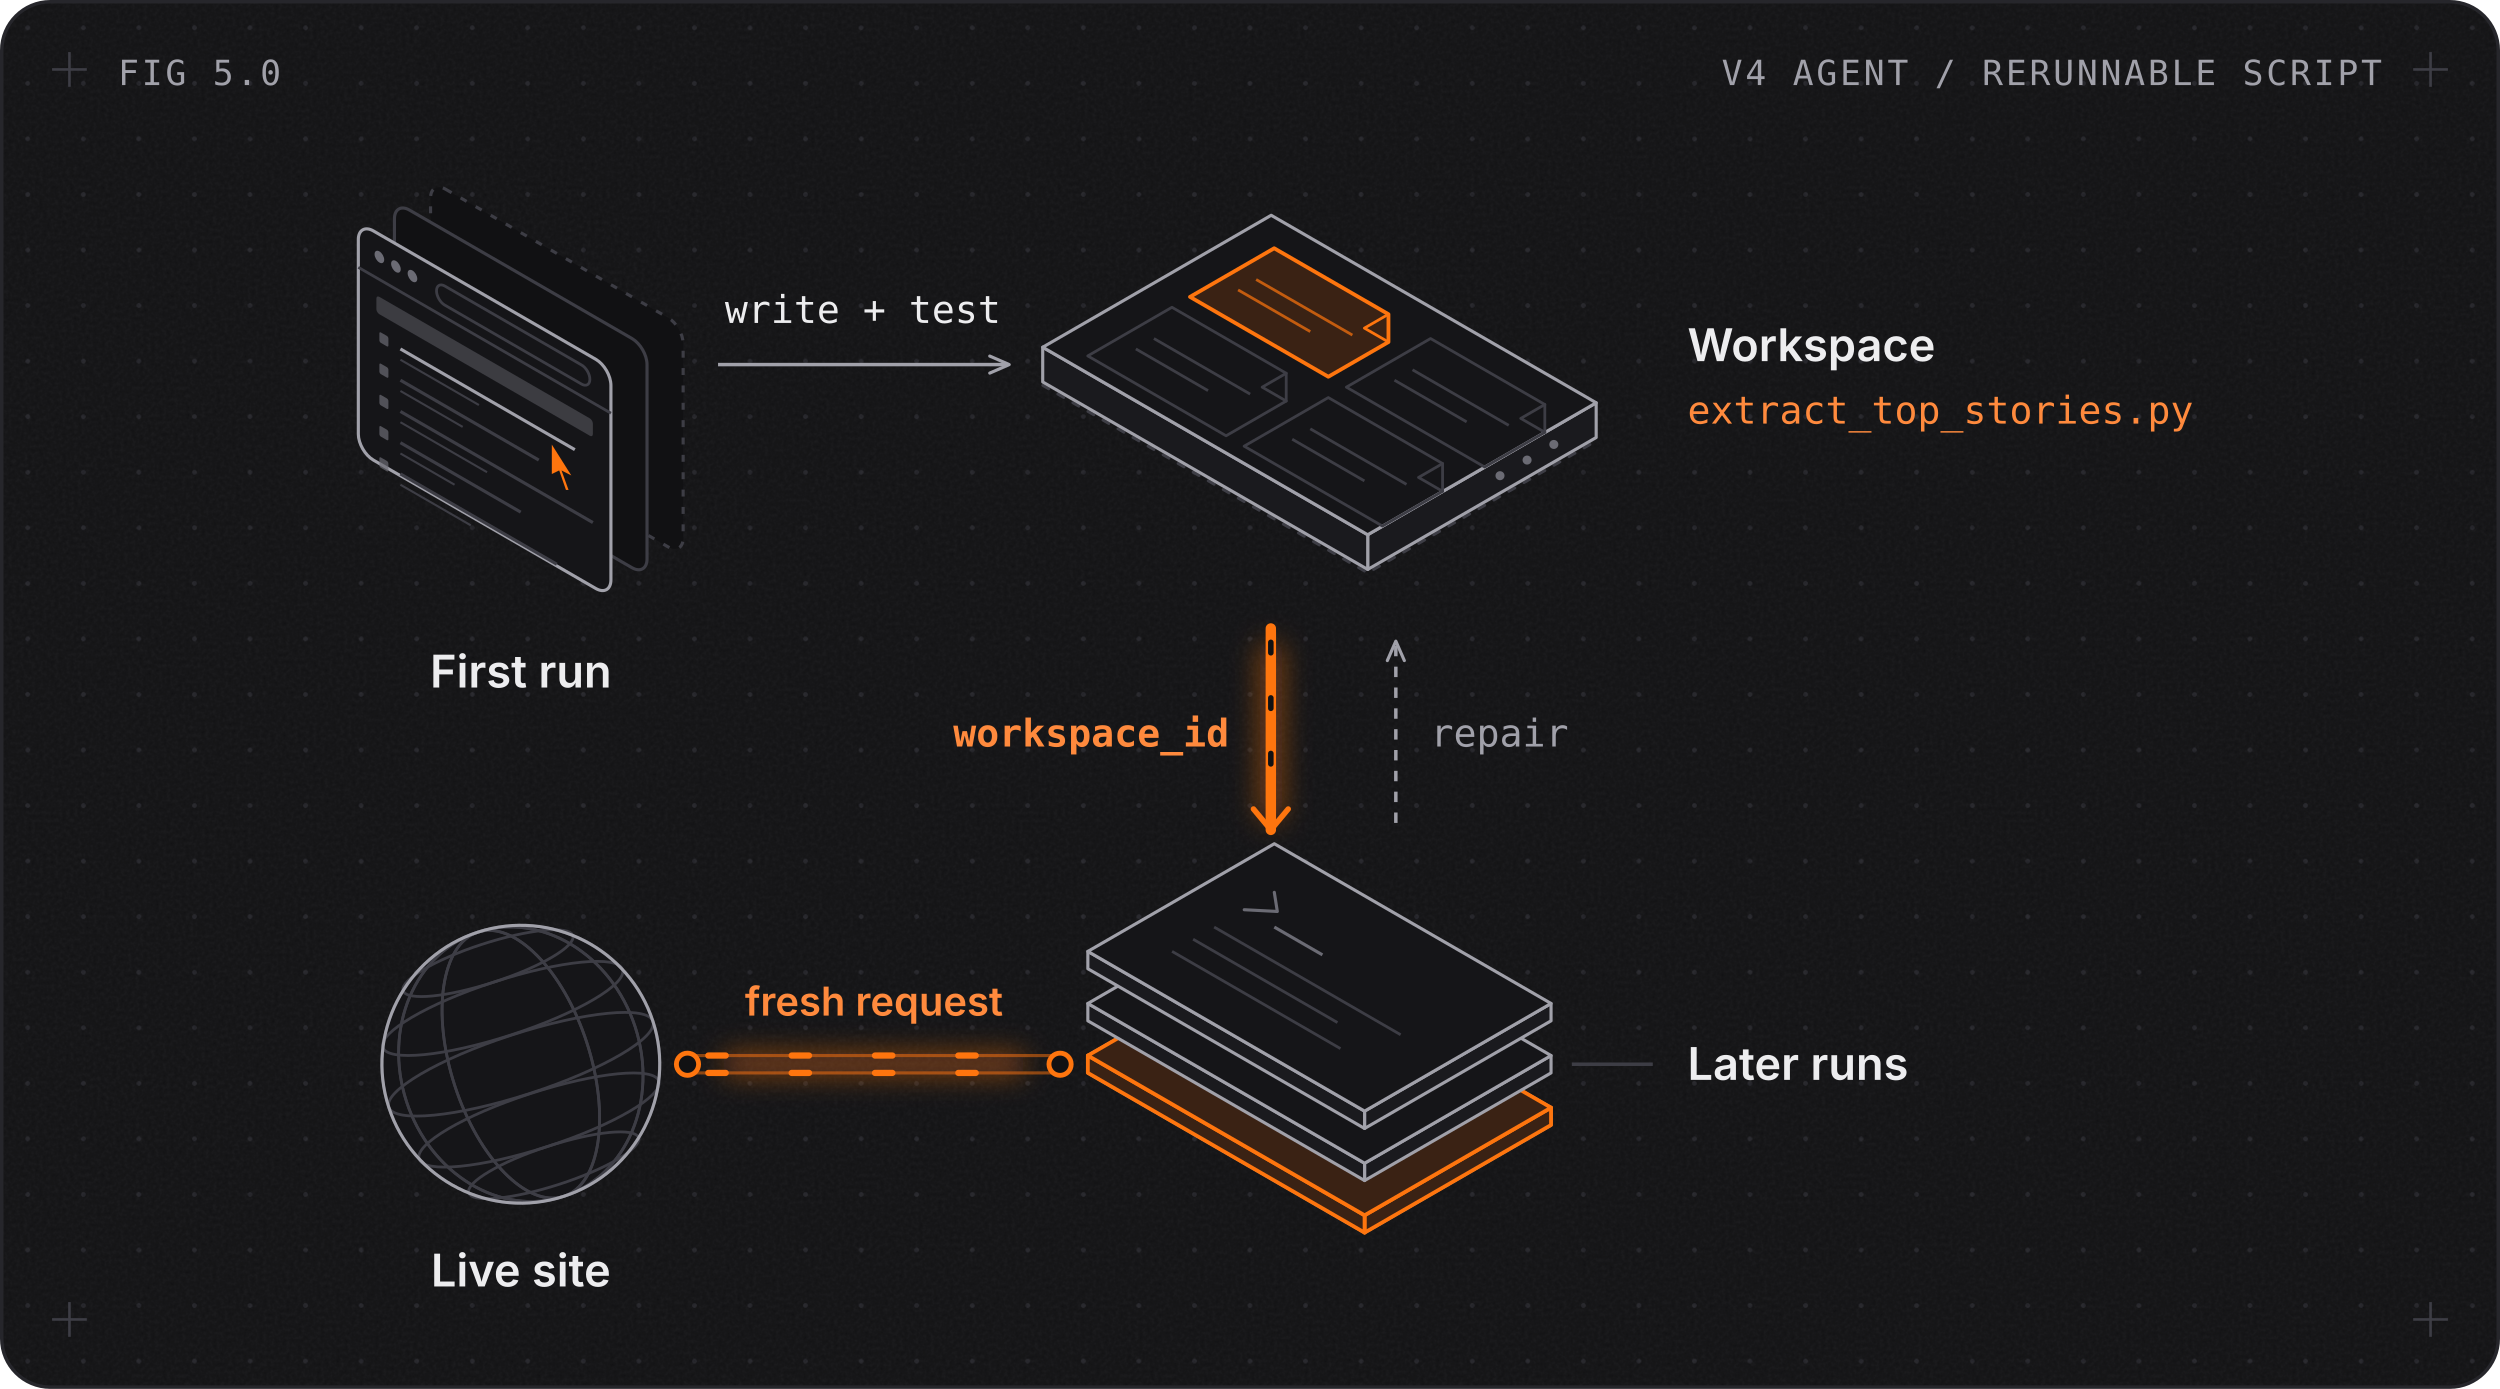
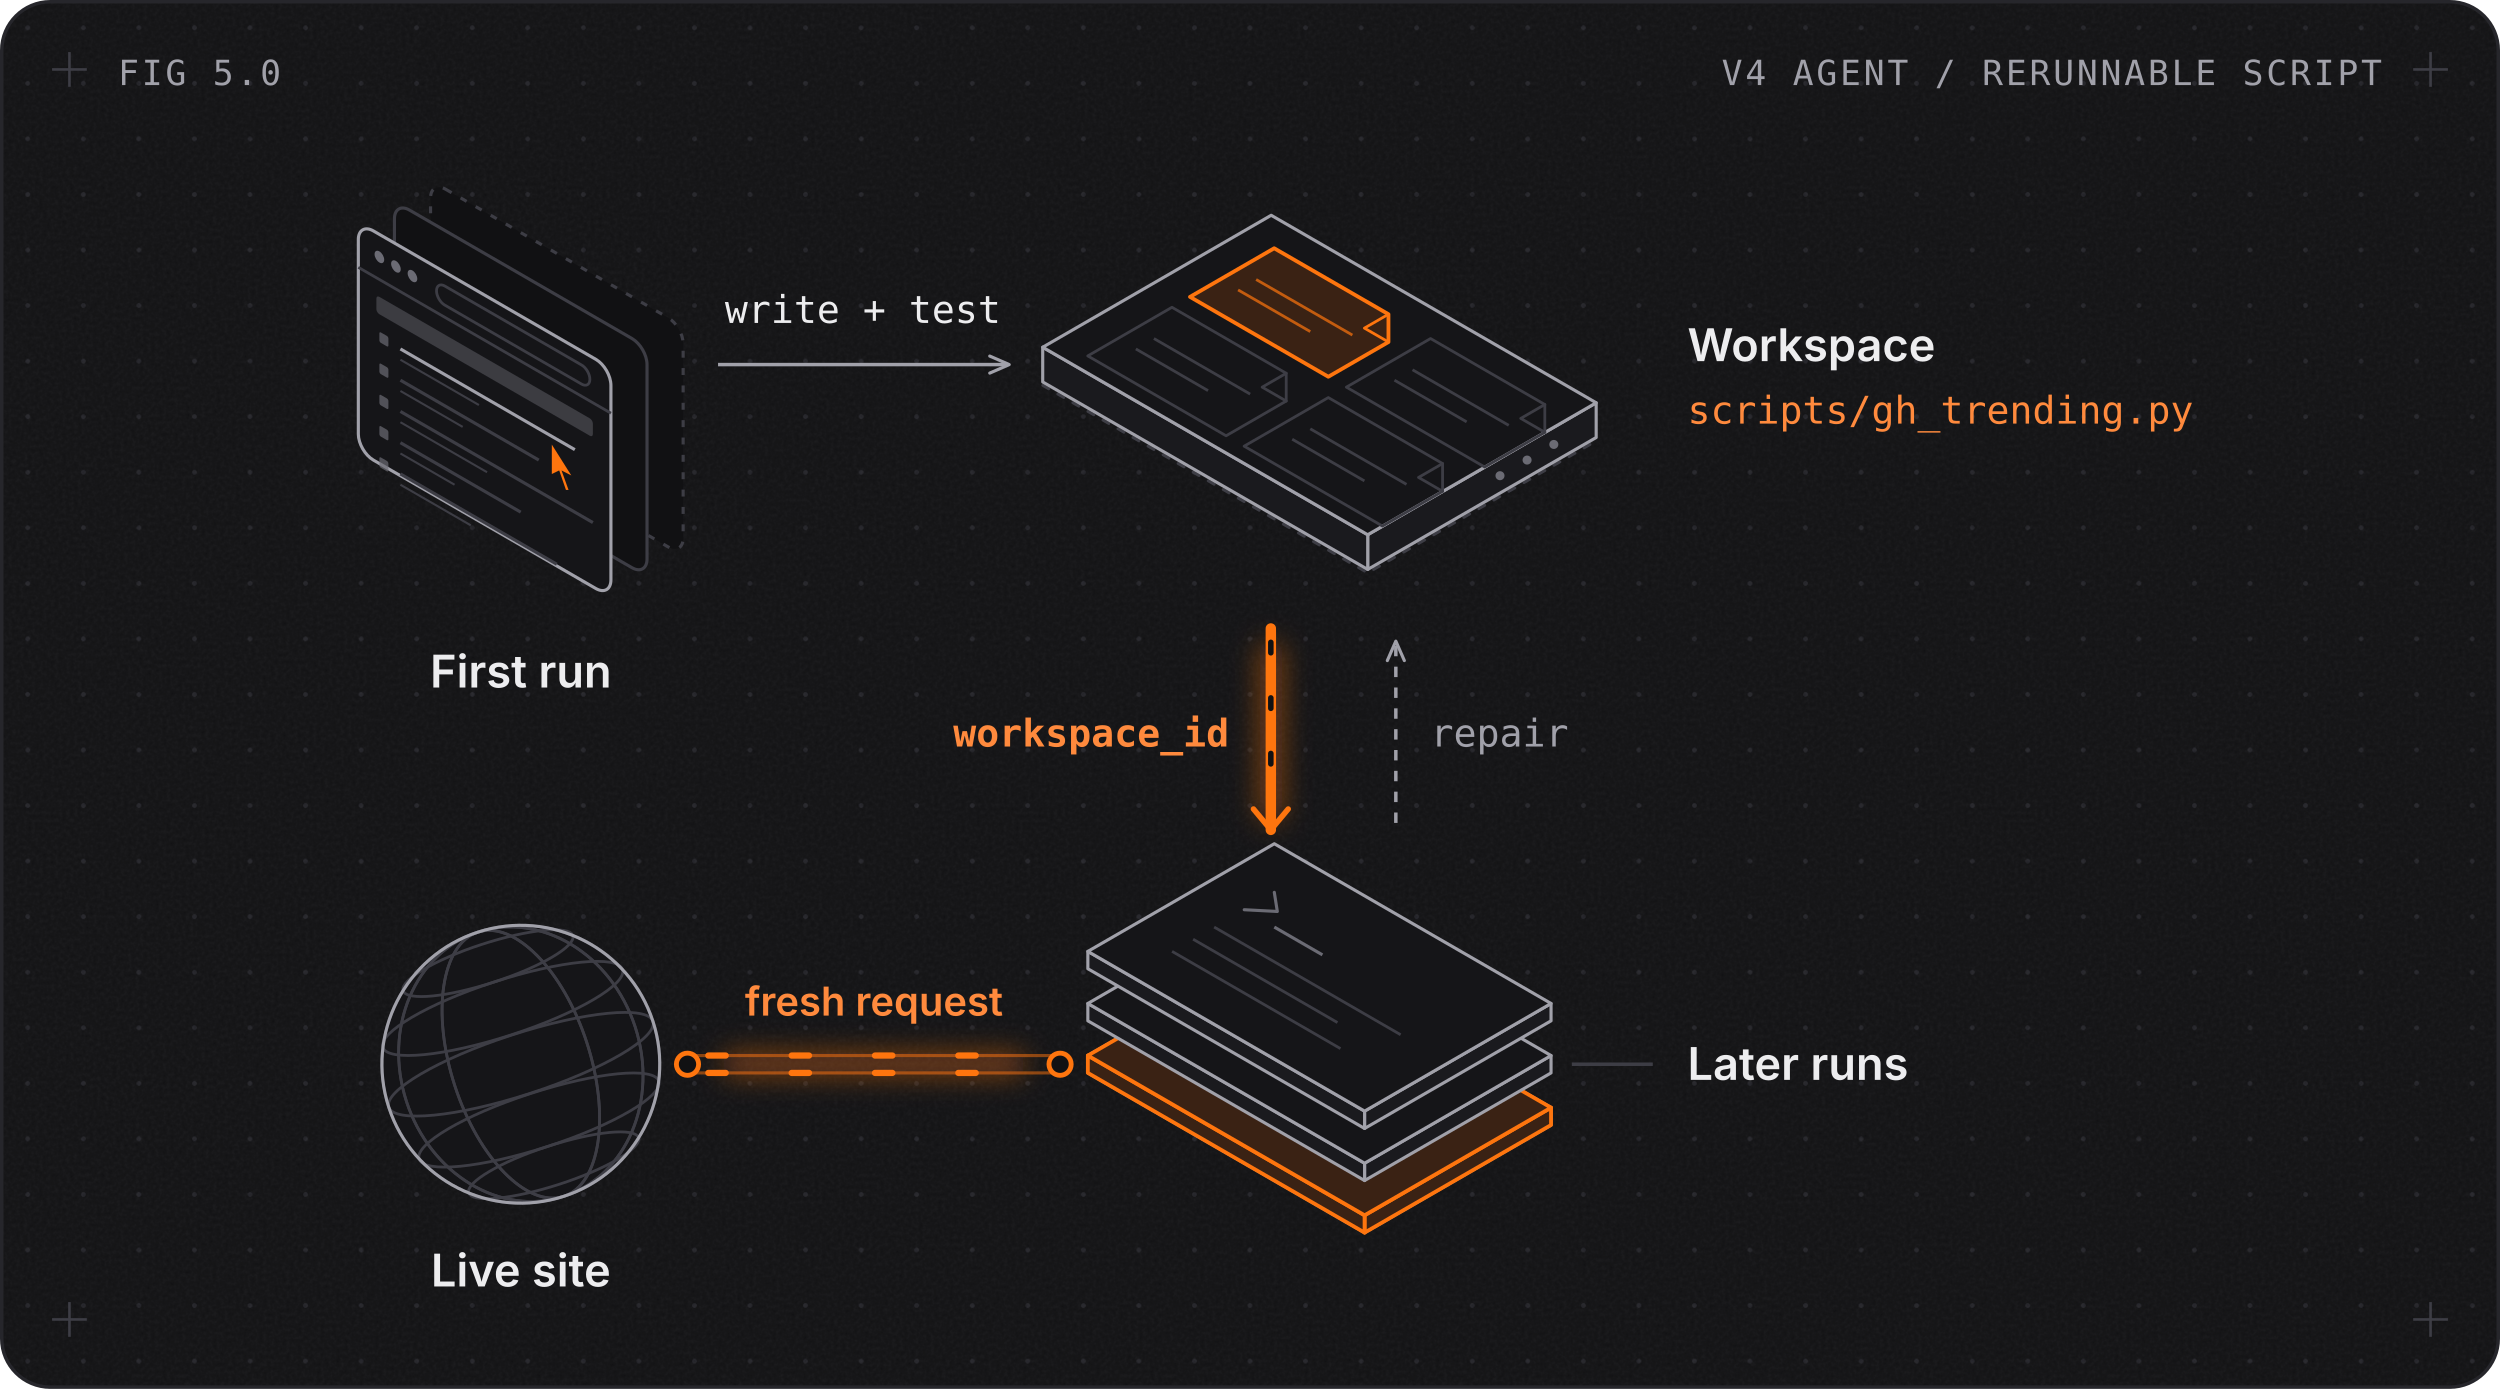
<svg xmlns="http://www.w3.org/2000/svg" viewBox="0 0 720 400" width="720" height="400" role="img" aria-labelledby="t d" fill="none">
  <style>.s{font-family:Geist, Inter, -apple-system, BlinkMacSystemFont, 'Segoe UI', Helvetica, Arial, sans-serif}.m{font-family:'Geist Mono', ui-monospace, SFMono-Regular, Menlo, monospace}text{font-kerning:normal}@keyframes fr{to{stroke-dashoffset:-24}}@keyframes fl{to{stroke-dashoffset:24}}@keyframes fd{to{stroke-dashoffset:-16}}@keyframes cur{0%,100%{transform:translate(0,0)}35%,50%{transform:translate(-30px,9px)}75%{transform:translate(-14px,18px)}}@media (prefers-reduced-motion:no-preference){.pkr{animation:fr 1s linear infinite}.pkl{animation:fl 1.5s linear infinite}.pkd{animation:fd 1.2s linear infinite}.cur{animation:cur 6s ease-in-out infinite}}@keyframes pl0{0%,31.8%{fill-opacity:1;stroke-opacity:1}33.3%,100%{fill-opacity:0;stroke-opacity:0}}@media (prefers-reduced-motion:no-preference){.pl0{animation:pl0 7.5s linear infinite}}@keyframes pl1{0%,33.3%{fill-opacity:0;stroke-opacity:0}34.8%,65.2%{fill-opacity:1;stroke-opacity:1}66.7%,100%{fill-opacity:0;stroke-opacity:0}}@media (prefers-reduced-motion:no-preference){.pl1{animation:pl1 7.5s linear infinite}}@keyframes pl2{0%,66.7%{fill-opacity:0;stroke-opacity:0}68.2%,98.5%{fill-opacity:1;stroke-opacity:1}100%{fill-opacity:0;stroke-opacity:0}}@media (prefers-reduced-motion:no-preference){.pl2{animation:pl2 7.5s linear infinite}}@keyframes spin{0%{transform:scaleX(0)}16.7%{transform:scaleX(.5)}33.3%{transform:scaleX(.866)}50%{transform:scaleX(1)}66.7%{transform:scaleX(.866)}83.3%{transform:scaleX(.5)}100%{transform:scaleX(0)}}.ma{display:none}@media (prefers-reduced-motion:no-preference){.ms{display:none}.ma{display:inline}.mer{transform-origin:150px 306.5px;animation:spin 18s linear infinite}}</style>
  <defs>
    <pattern id="dots" width="16" height="16" patternUnits="userSpaceOnUse">
      <circle cx="8" cy="8" r="0.7" fill="#232328" />
    </pattern>
    <filter id="grain" x="0" y="0" width="100%" height="100%">
      <feTurbulence type="fractalNoise" baseFrequency="0.9" numOctaves="2" seed="7" stitchTiles="stitch" />
      <feColorMatrix values="0 0 0 0 0.5  0 0 0 0 0.5  0 0 0 0 0.5  0 0 0 0.07 0" />
    </filter>
    <clipPath id="card">
      <rect x="0.5" y="0.5" width="719" height="399" rx="14" />
    </clipPath>
    <marker id="ah" viewBox="0 0 10 10" refX="8.5" refY="5" markerWidth="7" markerHeight="7" orient="auto-start-reverse">
      <path d="M1 1.5 L9 5 L1 8.5" stroke="#A1A1AA" stroke-width="1.3" fill="none" stroke-linejoin="round" stroke-linecap="round" />
    </marker>
    <filter id="glow" filterUnits="userSpaceOnUse" x="0" y="0" width="720" height="400">
      <feGaussianBlur stdDeviation="4" />
    </filter>
  </defs>
  <rect x="0.5" y="0.5" width="719" height="399" rx="14" fill="#111113" />
  <g clip-path="url(#card)">
    <rect width="720" height="400" fill="url(#dots)" />
    <rect width="720" height="400" filter="url(#grain)" />
  </g>
  <rect x="0.5" y="0.5" width="719" height="399" rx="14" fill="none" stroke="#26262B" />
  <path d="M15 20h10M20 15v10" stroke="#3D3D45" stroke-width="0.75" />
  <path d="M695 20h10M700 15v10" stroke="#3D3D45" stroke-width="0.75" />
  <path d="M15 380h10M20 375v10" stroke="#3D3D45" stroke-width="0.75" />
  <path d="M695 380h10M700 375v10" stroke="#3D3D45" stroke-width="0.75" />
  <text x="34.0" y="24.5" font-size="10" fill="#A1A1AA" letter-spacing="0.08em" class="m">FIG 5.0</text>
  <text x="686.0" y="24.5" font-size="10" fill="#A1A1AA" text-anchor="end" letter-spacing="0.08em" class="m">V4 AGENT / RERUNNABLE SCRIPT</text>
  <g transform="matrix(0.866,0.5,0,1,124.0,118.0)">
    <rect x="0" y="-66" width="84" height="66" rx="5" fill="#111113" stroke="#3D3D45" stroke-width="0.9" stroke-dasharray="2 3" vector-effect="non-scaling-stroke" />
  </g>
  <g transform="matrix(0.866,0.5,0,1,113.6,124.0)">
    <rect x="0" y="-66" width="84" height="66" rx="5" fill="#111113" stroke="#3D3D45" stroke-width="0.9" vector-effect="non-scaling-stroke" />
  </g>
  <g transform="matrix(0.866,0.5,0,1,103.2,130.0)">
    <rect x="0" y="-66" width="84" height="66" rx="5" fill="#151518" stroke="#A1A1AA" stroke-width="0.9" vector-effect="non-scaling-stroke" />
    <line x1="0" y1="-53" x2="84" y2="-53" stroke="#3D3D45" stroke-width="0.8" vector-effect="non-scaling-stroke" />
    <circle cx="7.0" cy="-59.5" r="1.6" fill="#6B6B74" />
    <circle cx="12.5" cy="-59.5" r="1.6" fill="#6B6B74" />
    <circle cx="18.0" cy="-59.5" r="1.6" fill="#6B6B74" />
    <rect x="26" y="-62" width="51" height="5.5" rx="2.75" stroke="#3D3D45" stroke-width="0.8" vector-effect="non-scaling-stroke" />
    <rect x="6" y="-48" width="72" height="5" rx="1" fill="#6B6B74" fill-opacity=".45" />
    <rect x="7" y="-38" width="3" height="3" rx=".5" fill="#6B6B74" fill-opacity=".7" />
    <line x1="14" y1="-36.5" x2="72" y2="-36.5" stroke="#A1A1AA" stroke-width="0.9" vector-effect="non-scaling-stroke" />
    <line x1="14" y1="-33.4" x2="40.1" y2="-33.4" stroke="#3D3D45" stroke-width="0.6" vector-effect="non-scaling-stroke" />
    <rect x="7" y="-29" width="3" height="3" rx=".5" fill="#6B6B74" fill-opacity=".7" />
    <line x1="14" y1="-27.5" x2="60" y2="-27.5" stroke="#3D3D45" stroke-width="0.9" vector-effect="non-scaling-stroke" />
    <line x1="14" y1="-24.4" x2="34.7" y2="-24.4" stroke="#3D3D45" stroke-width="0.6" vector-effect="non-scaling-stroke" />
    <rect x="7" y="-20" width="3" height="3" rx=".5" fill="#6B6B74" fill-opacity=".7" />
    <line x1="14" y1="-18.5" x2="78" y2="-18.5" stroke="#3D3D45" stroke-width="0.9" vector-effect="non-scaling-stroke" />
    <line x1="14" y1="-15.4" x2="42.8" y2="-15.4" stroke="#3D3D45" stroke-width="0.6" vector-effect="non-scaling-stroke" />
    <rect x="7" y="-11" width="3" height="3" rx=".5" fill="#6B6B74" fill-opacity=".7" />
    <line x1="14" y1="-9.5" x2="54" y2="-9.5" stroke="#3D3D45" stroke-width="0.9" vector-effect="non-scaling-stroke" />
    <line x1="14" y1="-6.4" x2="32.0" y2="-6.4" stroke="#3D3D45" stroke-width="0.6" vector-effect="non-scaling-stroke" />
    <rect x="7" y="-2" width="3" height="3" rx=".5" fill="#6B6B74" fill-opacity=".7" />
    <line x1="14" y1="-0.5" x2="66" y2="-0.5" stroke="#3D3D45" stroke-width="0.9" vector-effect="non-scaling-stroke" />
    <line x1="14" y1="2.6" x2="37.4" y2="2.6" stroke="#3D3D45" stroke-width="0.6" vector-effect="non-scaling-stroke" />
    <path class="cur" d="M64 -35 l0 10 l2.6 -2.4 l2.2 4.4 l1.6 -0.8 l-2.2 -4.2 l3.6 -0.2z" fill="#FE750E" stroke="#151518" stroke-width="0.6" vector-effect="non-scaling-stroke" />
  </g>
  <polyline points="300.3,111.0 393.9,165.0 459.7,127.0" stroke="#3D3D45" stroke-width="0.8" stroke-dasharray="2 3" stroke-linejoin="round" stroke-linecap="round" />
  <polygon points="459.7,116.0 393.9,154.0 393.9,164.0 459.7,126.0" fill="#1A1A1E" stroke="#A1A1AA" stroke-width="0.9" stroke-linejoin="round" stroke-linecap="round" />
  <polygon points="300.3,100.0 393.9,154.0 393.9,164.0 300.3,110.0" fill="#1A1A1E" stroke="#A1A1AA" stroke-width="0.9" stroke-linejoin="round" stroke-linecap="round" />
  <polygon points="366.1,62.0 459.7,116.0 393.9,154.0 300.3,100.0" fill="#151518" stroke="#A1A1AA" stroke-width="0.9" stroke-linejoin="round" stroke-linecap="round" />
  <g transform="matrix(0.866,0.5,-0.866,0.5,366.1,62.0) scale(1.0)">
    <path d="M10 9 h38 l8 8 v20 h-46 z" stroke="#FE750E" stroke-width="1.1" fill="#3A2214" vector-effect="non-scaling-stroke" stroke-linejoin="round" stroke-linecap="round" />
    <path d="M48 9 v8 h8" stroke="#FE750E" stroke-width=".8" vector-effect="non-scaling-stroke" stroke-linejoin="round" stroke-linecap="round" />
    <line x1="16" y1="21" x2="48" y2="21" stroke="#FE750E" stroke-opacity="0.7" stroke-width=".8" vector-effect="non-scaling-stroke" />
    <line x1="16" y1="27" x2="40" y2="27" stroke="#FE750E" stroke-opacity="0.7" stroke-width=".8" vector-effect="non-scaling-stroke" />
    <path d="M62 9 h38 l8 8 v20 h-46 z" stroke="#3D3D45" stroke-width="0.8" vector-effect="non-scaling-stroke" stroke-linejoin="round" stroke-linecap="round" />
    <path d="M100 9 v8 h8" stroke="#3D3D45" stroke-width=".8" vector-effect="non-scaling-stroke" stroke-linejoin="round" stroke-linecap="round" />
    <line x1="68" y1="21" x2="100" y2="21" stroke="#3D3D45" stroke-opacity="1" stroke-width=".8" vector-effect="non-scaling-stroke" />
    <line x1="68" y1="27" x2="92" y2="27" stroke="#3D3D45" stroke-opacity="1" stroke-width=".8" vector-effect="non-scaling-stroke" />
    <path d="M10 43 h38 l8 8 v20 h-46 z" stroke="#3D3D45" stroke-width="0.8" vector-effect="non-scaling-stroke" stroke-linejoin="round" stroke-linecap="round" />
    <path d="M48 43 v8 h8" stroke="#3D3D45" stroke-width=".8" vector-effect="non-scaling-stroke" stroke-linejoin="round" stroke-linecap="round" />
    <line x1="16" y1="55" x2="48" y2="55" stroke="#3D3D45" stroke-opacity="1" stroke-width=".8" vector-effect="non-scaling-stroke" />
    <line x1="16" y1="61" x2="40" y2="61" stroke="#3D3D45" stroke-opacity="1" stroke-width=".8" vector-effect="non-scaling-stroke" />
    <path d="M62 43 h38 l8 8 v20 h-46 z" stroke="#3D3D45" stroke-width="0.8" vector-effect="non-scaling-stroke" stroke-linejoin="round" stroke-linecap="round" />
    <path d="M100 43 v8 h8" stroke="#3D3D45" stroke-width=".8" vector-effect="non-scaling-stroke" stroke-linejoin="round" stroke-linecap="round" />
    <line x1="68" y1="55" x2="100" y2="55" stroke="#3D3D45" stroke-opacity="1" stroke-width=".8" vector-effect="non-scaling-stroke" />
    <line x1="68" y1="61" x2="92" y2="61" stroke="#3D3D45" stroke-opacity="1" stroke-width=".8" vector-effect="non-scaling-stroke" />
  </g>
  <circle cx="447.5" cy="128.0" r="1.3" fill="#6B6B74" />
  <circle cx="439.8" cy="132.5" r="1.3" fill="#6B6B74" />
  <circle cx="432.0" cy="137.0" r="1.3" fill="#6B6B74" />
  <path d="M206.8 105.0 H290.3" stroke="#A1A1AA" stroke-width="1" marker-end="url(#ah)" />
  <text x="248.5" y="93.0" font-size="11" fill="#EDEDEF" text-anchor="middle" class="m">write + test</text>
  <text x="150.0" y="198.0" font-size="13" fill="#EDEDEF" font-weight="600" text-anchor="middle" class="s">First run</text>
  <text x="486.0" y="104.0" font-size="13" fill="#EDEDEF" font-weight="600" class="s">Workspace</text>
-   <text x="486.0" y="122.0" font-size="11" fill="#FF8A3D" class="m">extract_top_stories.py</text>
+   <text x="486.0" y="122.0" font-size="11" fill="#FF8A3D" class="m">scripts/gh_trending.py</text>
  <polygon points="446.7,319.0 393.0,350.0 393.0,355.0 446.7,324.0" fill="#1A1A1E" stroke="#A1A1AA" stroke-width="0.9" stroke-linejoin="round" stroke-linecap="round" />
  <polygon points="313.3,304.0 393.0,350.0 393.0,355.0 313.3,309.0" fill="#1A1A1E" stroke="#A1A1AA" stroke-width="0.9" stroke-linejoin="round" stroke-linecap="round" />
  <polygon points="367.0,273.0 446.7,319.0 393.0,350.0 313.3,304.0" fill="#151518" stroke="#A1A1AA" stroke-width="0.9" stroke-linejoin="round" stroke-linecap="round" />
  <g class="pl0" fill="#3A2214" stroke="#FE750E" stroke-width="1.1" stroke-linejoin="round" stroke-linecap="round" fill-opacity="1" stroke-opacity="1">
    <polygon points="446.7,319.0 393.0,350.0 393.0,355.0 446.7,324.0" />
    <polygon points="313.3,304.0 393.0,350.0 393.0,355.0 313.3,309.0" />
    <polygon points="367.0,273.0 446.7,319.0 393.0,350.0 313.3,304.0" />
  </g>
  <g transform="matrix(0.866,0.5,-0.866,0.5,367.0,273.0) scale(1.0)">
    <path d="M14 14 l6 5 l-6 5" stroke="#6B6B74" stroke-width=".9" vector-effect="non-scaling-stroke" stroke-linejoin="round" stroke-linecap="round" />
    <line x1="24" y1="24" x2="40" y2="24" stroke="#6B6B74" stroke-width=".9" vector-effect="non-scaling-stroke" />
    <line x1="14" y1="34" x2="76" y2="34" stroke="#3D3D45" stroke-width=".8" vector-effect="non-scaling-stroke" />
    <line x1="14" y1="41" x2="62" y2="41" stroke="#3D3D45" stroke-width=".8" vector-effect="non-scaling-stroke" />
    <line x1="14" y1="48" x2="70" y2="48" stroke="#3D3D45" stroke-width=".8" vector-effect="non-scaling-stroke" />
  </g>
  <polygon points="446.7,304.0 393.0,335.0 393.0,340.0 446.7,309.0" fill="#1A1A1E" stroke="#A1A1AA" stroke-width="0.9" stroke-linejoin="round" stroke-linecap="round" />
  <polygon points="313.3,289.0 393.0,335.0 393.0,340.0 313.3,294.0" fill="#1A1A1E" stroke="#A1A1AA" stroke-width="0.9" stroke-linejoin="round" stroke-linecap="round" />
  <polygon points="367.0,258.0 446.7,304.0 393.0,335.0 313.3,289.0" fill="#151518" stroke="#A1A1AA" stroke-width="0.9" stroke-linejoin="round" stroke-linecap="round" />
  <g class="pl1" fill="#3A2214" stroke="#FE750E" stroke-width="1.1" stroke-linejoin="round" stroke-linecap="round" fill-opacity="0" stroke-opacity="0">
    <polygon points="446.7,304.0 393.0,335.0 393.0,340.0 446.7,309.0" />
    <polygon points="313.3,289.0 393.0,335.0 393.0,340.0 313.3,294.0" />
    <polygon points="367.0,258.0 446.7,304.0 393.0,335.0 313.3,289.0" />
  </g>
  <g transform="matrix(0.866,0.5,-0.866,0.5,367.0,258.0) scale(1.0)">
    <path d="M14 14 l6 5 l-6 5" stroke="#6B6B74" stroke-width=".9" vector-effect="non-scaling-stroke" stroke-linejoin="round" stroke-linecap="round" />
    <line x1="24" y1="24" x2="40" y2="24" stroke="#6B6B74" stroke-width=".9" vector-effect="non-scaling-stroke" />
    <line x1="14" y1="34" x2="76" y2="34" stroke="#3D3D45" stroke-width=".8" vector-effect="non-scaling-stroke" />
    <line x1="14" y1="41" x2="62" y2="41" stroke="#3D3D45" stroke-width=".8" vector-effect="non-scaling-stroke" />
    <line x1="14" y1="48" x2="70" y2="48" stroke="#3D3D45" stroke-width=".8" vector-effect="non-scaling-stroke" />
  </g>
  <polygon points="446.7,289.0 393.0,320.0 393.0,325.0 446.7,294.0" fill="#1A1A1E" stroke="#A1A1AA" stroke-width="0.9" stroke-linejoin="round" stroke-linecap="round" />
  <polygon points="313.3,274.0 393.0,320.0 393.0,325.0 313.3,279.0" fill="#1A1A1E" stroke="#A1A1AA" stroke-width="0.9" stroke-linejoin="round" stroke-linecap="round" />
  <polygon points="367.0,243.0 446.7,289.0 393.0,320.0 313.3,274.0" fill="#151518" stroke="#A1A1AA" stroke-width="0.9" stroke-linejoin="round" stroke-linecap="round" />
  <g class="pl2" fill="#3A2214" stroke="#FE750E" stroke-width="1.1" stroke-linejoin="round" stroke-linecap="round" fill-opacity="0" stroke-opacity="0">
    <polygon points="446.7,289.0 393.0,320.0 393.0,325.0 446.7,294.0" />
    <polygon points="313.3,274.0 393.0,320.0 393.0,325.0 313.3,279.0" />
    <polygon points="367.0,243.0 446.7,289.0 393.0,320.0 313.3,274.0" />
  </g>
  <g transform="matrix(0.866,0.5,-0.866,0.5,367.0,243.0) scale(1.0)">
    <path d="M14 14 l6 5 l-6 5" stroke="#6B6B74" stroke-width=".9" vector-effect="non-scaling-stroke" stroke-linejoin="round" stroke-linecap="round" />
    <line x1="24" y1="24" x2="40" y2="24" stroke="#6B6B74" stroke-width=".9" vector-effect="non-scaling-stroke" />
    <line x1="14" y1="34" x2="76" y2="34" stroke="#3D3D45" stroke-width=".8" vector-effect="non-scaling-stroke" />
    <line x1="14" y1="41" x2="62" y2="41" stroke="#3D3D45" stroke-width=".8" vector-effect="non-scaling-stroke" />
    <line x1="14" y1="48" x2="70" y2="48" stroke="#3D3D45" stroke-width=".8" vector-effect="non-scaling-stroke" />
  </g>
  <rect x="363" y="185.0" width="6" height="52.0" rx="3" fill="#FE750E" fill-opacity="0.5" filter="url(#glow)" />
  <path d="M366 181.0 V239.0" stroke="#FE750E" stroke-width="3" stroke-linecap="round" />
  <path d="M361 233.0 l5 6 l5 -6" stroke="#FE750E" stroke-width="1.6" stroke-linejoin="round" stroke-linecap="round" />
  <path class="pkd" d="M366 185.0 V231.0" stroke="#111113" stroke-width="1.6" stroke-dasharray="3 13" stroke-linecap="round" />
  <path d="M402 237.0 V185.0" stroke="#A1A1AA" stroke-width="1" stroke-dasharray="3 3" marker-end="url(#ah)" />
  <text x="354.0" y="215.0" font-size="11" fill="#FF8A3D" font-weight="600" text-anchor="end" class="m">workspace_id</text>
  <text x="412.0" y="215.0" font-size="11" fill="#A1A1AA" class="m">repair</text>
  <path d="M452.7 306.5 H476" stroke="#3D3D45" stroke-width="1" />
  <text x="486.0" y="311.0" font-size="13" fill="#EDEDEF" font-weight="600" class="s">Later runs</text>
  <g transform="rotate(-18 150 306.5)">
    <circle cx="150" cy="306.5" r="40" fill="#151518" />
    <ellipse cx="150" cy="337.1" rx="25.7" ry="5.7" stroke="#3D3D45" stroke-width="0.8" />
    <ellipse cx="150" cy="323.4" rx="36.3" ry="8.0" stroke="#3D3D45" stroke-width="0.8" />
    <ellipse cx="150" cy="306.5" rx="40.0" ry="8.8" stroke="#3D3D45" stroke-width="0.8" />
    <ellipse cx="150" cy="289.6" rx="36.3" ry="8.0" stroke="#3D3D45" stroke-width="0.8" />
    <ellipse cx="150" cy="275.9" rx="25.7" ry="5.7" stroke="#3D3D45" stroke-width="0.8" />
    <g class="ms">
      <ellipse cx="150" cy="306.5" rx="40" ry="40" transform="matrix(0.000,0,0,1,150.00,0)" stroke="#3D3D45" stroke-width="0.8" vector-effect="non-scaling-stroke" />
      <ellipse cx="150" cy="306.5" rx="40" ry="40" transform="matrix(0.500,0,0,1,75.00,0)" stroke="#3D3D45" stroke-width="0.8" vector-effect="non-scaling-stroke" />
      <ellipse cx="150" cy="306.5" rx="40" ry="40" transform="matrix(0.866,0,0,1,20.10,0)" stroke="#3D3D45" stroke-width="0.8" vector-effect="non-scaling-stroke" />
      <ellipse cx="150" cy="306.5" rx="40" ry="40" transform="matrix(1.000,0,0,1,0.00,0)" stroke="#3D3D45" stroke-width="0.8" vector-effect="non-scaling-stroke" />
      <ellipse cx="150" cy="306.5" rx="40" ry="40" transform="matrix(0.866,0,0,1,20.10,0)" stroke="#3D3D45" stroke-width="0.8" vector-effect="non-scaling-stroke" />
      <ellipse cx="150" cy="306.5" rx="40" ry="40" transform="matrix(0.500,0,0,1,75.00,0)" stroke="#3D3D45" stroke-width="0.8" vector-effect="non-scaling-stroke" />
    </g>
    <g class="ma">
      <g class="mer" style="animation-delay:0s">
        <ellipse cx="150" cy="306.5" rx="40" ry="40" stroke="#3D3D45" stroke-width="0.8" vector-effect="non-scaling-stroke" />
      </g>
      <g class="mer" style="animation-delay:-3s">
        <ellipse cx="150" cy="306.5" rx="40" ry="40" stroke="#3D3D45" stroke-width="0.8" vector-effect="non-scaling-stroke" />
      </g>
      <g class="mer" style="animation-delay:-6s">
        <ellipse cx="150" cy="306.5" rx="40" ry="40" stroke="#3D3D45" stroke-width="0.8" vector-effect="non-scaling-stroke" />
      </g>
      <g class="mer" style="animation-delay:-9s">
        <ellipse cx="150" cy="306.5" rx="40" ry="40" stroke="#3D3D45" stroke-width="0.8" vector-effect="non-scaling-stroke" />
      </g>
      <g class="mer" style="animation-delay:-12s">
        <ellipse cx="150" cy="306.5" rx="40" ry="40" stroke="#3D3D45" stroke-width="0.8" vector-effect="non-scaling-stroke" />
      </g>
      <g class="mer" style="animation-delay:-15s">
        <ellipse cx="150" cy="306.5" rx="40" ry="40" stroke="#3D3D45" stroke-width="0.8" vector-effect="non-scaling-stroke" />
      </g>
    </g>
    <circle cx="150" cy="306.5" r="40" stroke="#A1A1AA" stroke-width="0.9" />
  </g>
  <rect x="208.0" y="303.5" width="87.3" height="6" rx="3" fill="#FE750E" fill-opacity="0.5" filter="url(#glow)" />
  <line x1="198.0" y1="304.0" x2="305.3" y2="304.0" stroke="#FE750E" stroke-width="0.9" stroke-opacity=".5" />
  <line class="pkr" x1="204.0" y1="304.0" x2="299.3" y2="304.0" stroke="#FE750E" stroke-width="1.8" stroke-linecap="round" stroke-dasharray="5 19" />
  <line x1="198.0" y1="309.0" x2="305.3" y2="309.0" stroke="#FE750E" stroke-width="0.9" stroke-opacity=".5" />
  <line class="pkl" x1="204.0" y1="309.0" x2="299.3" y2="309.0" stroke="#FE750E" stroke-width="1.8" stroke-linecap="round" stroke-dasharray="5 19" />
  <circle cx="198.0" cy="306.5" r="3.2" fill="#111113" stroke="#FE750E" stroke-width="1.4" />
  <circle cx="305.3" cy="306.5" r="3.2" fill="#111113" stroke="#FE750E" stroke-width="1.4" />
  <text x="251.7" y="292.5" font-size="11.5" fill="#FF8A3D" font-weight="600" text-anchor="middle" class="s">fresh request</text>
  <text x="150.0" y="370.5" font-size="13" fill="#EDEDEF" font-weight="600" text-anchor="middle" class="s">Live site</text>
</svg>
